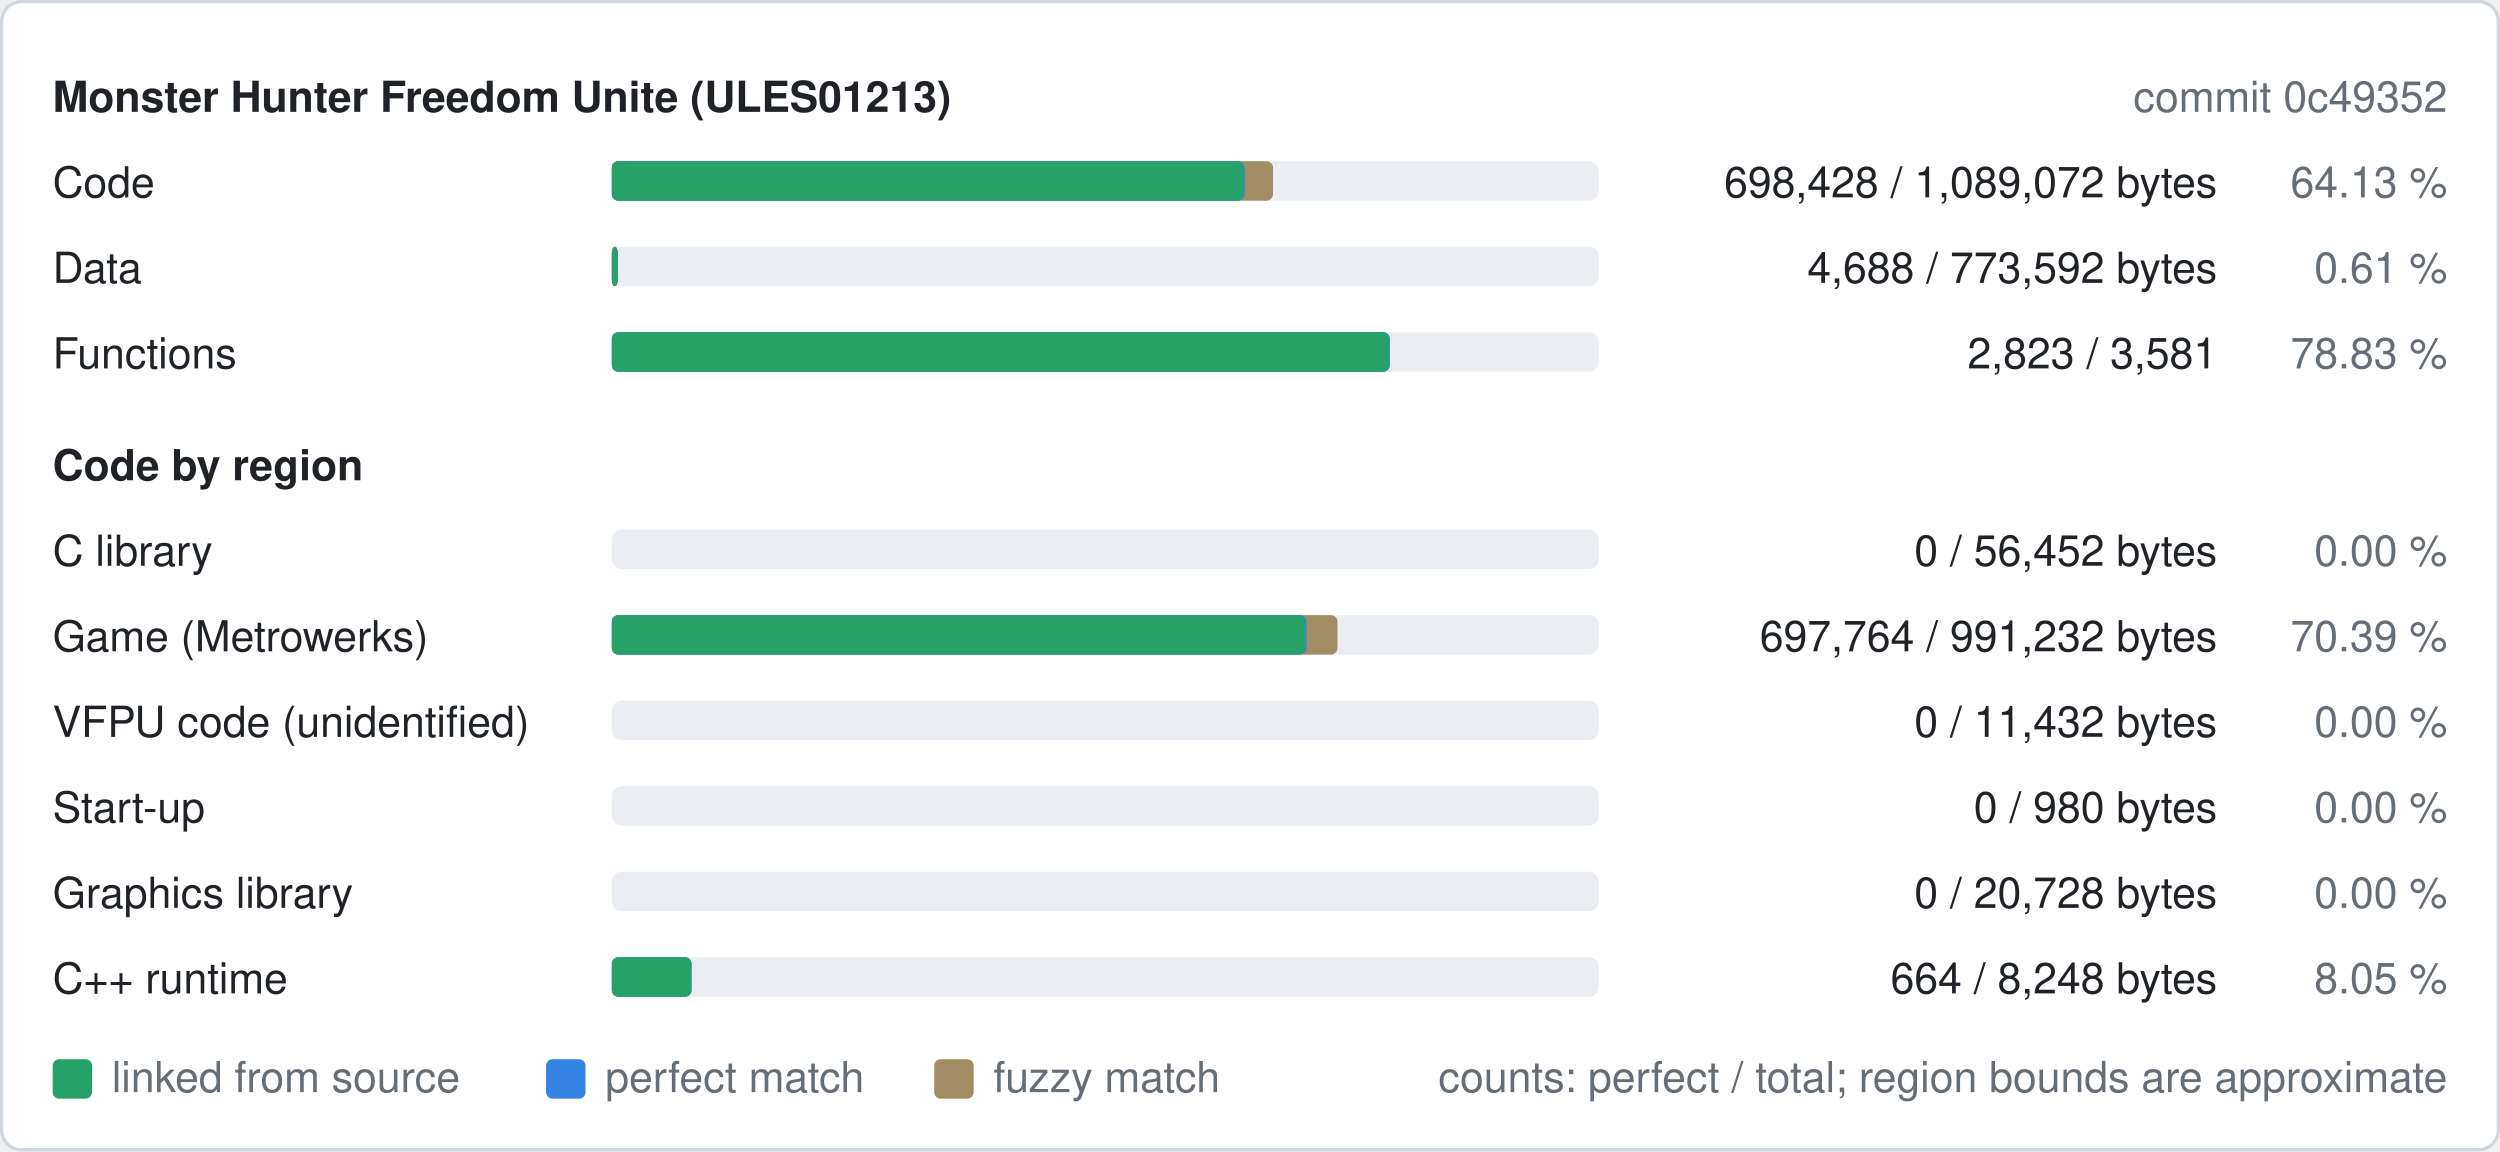
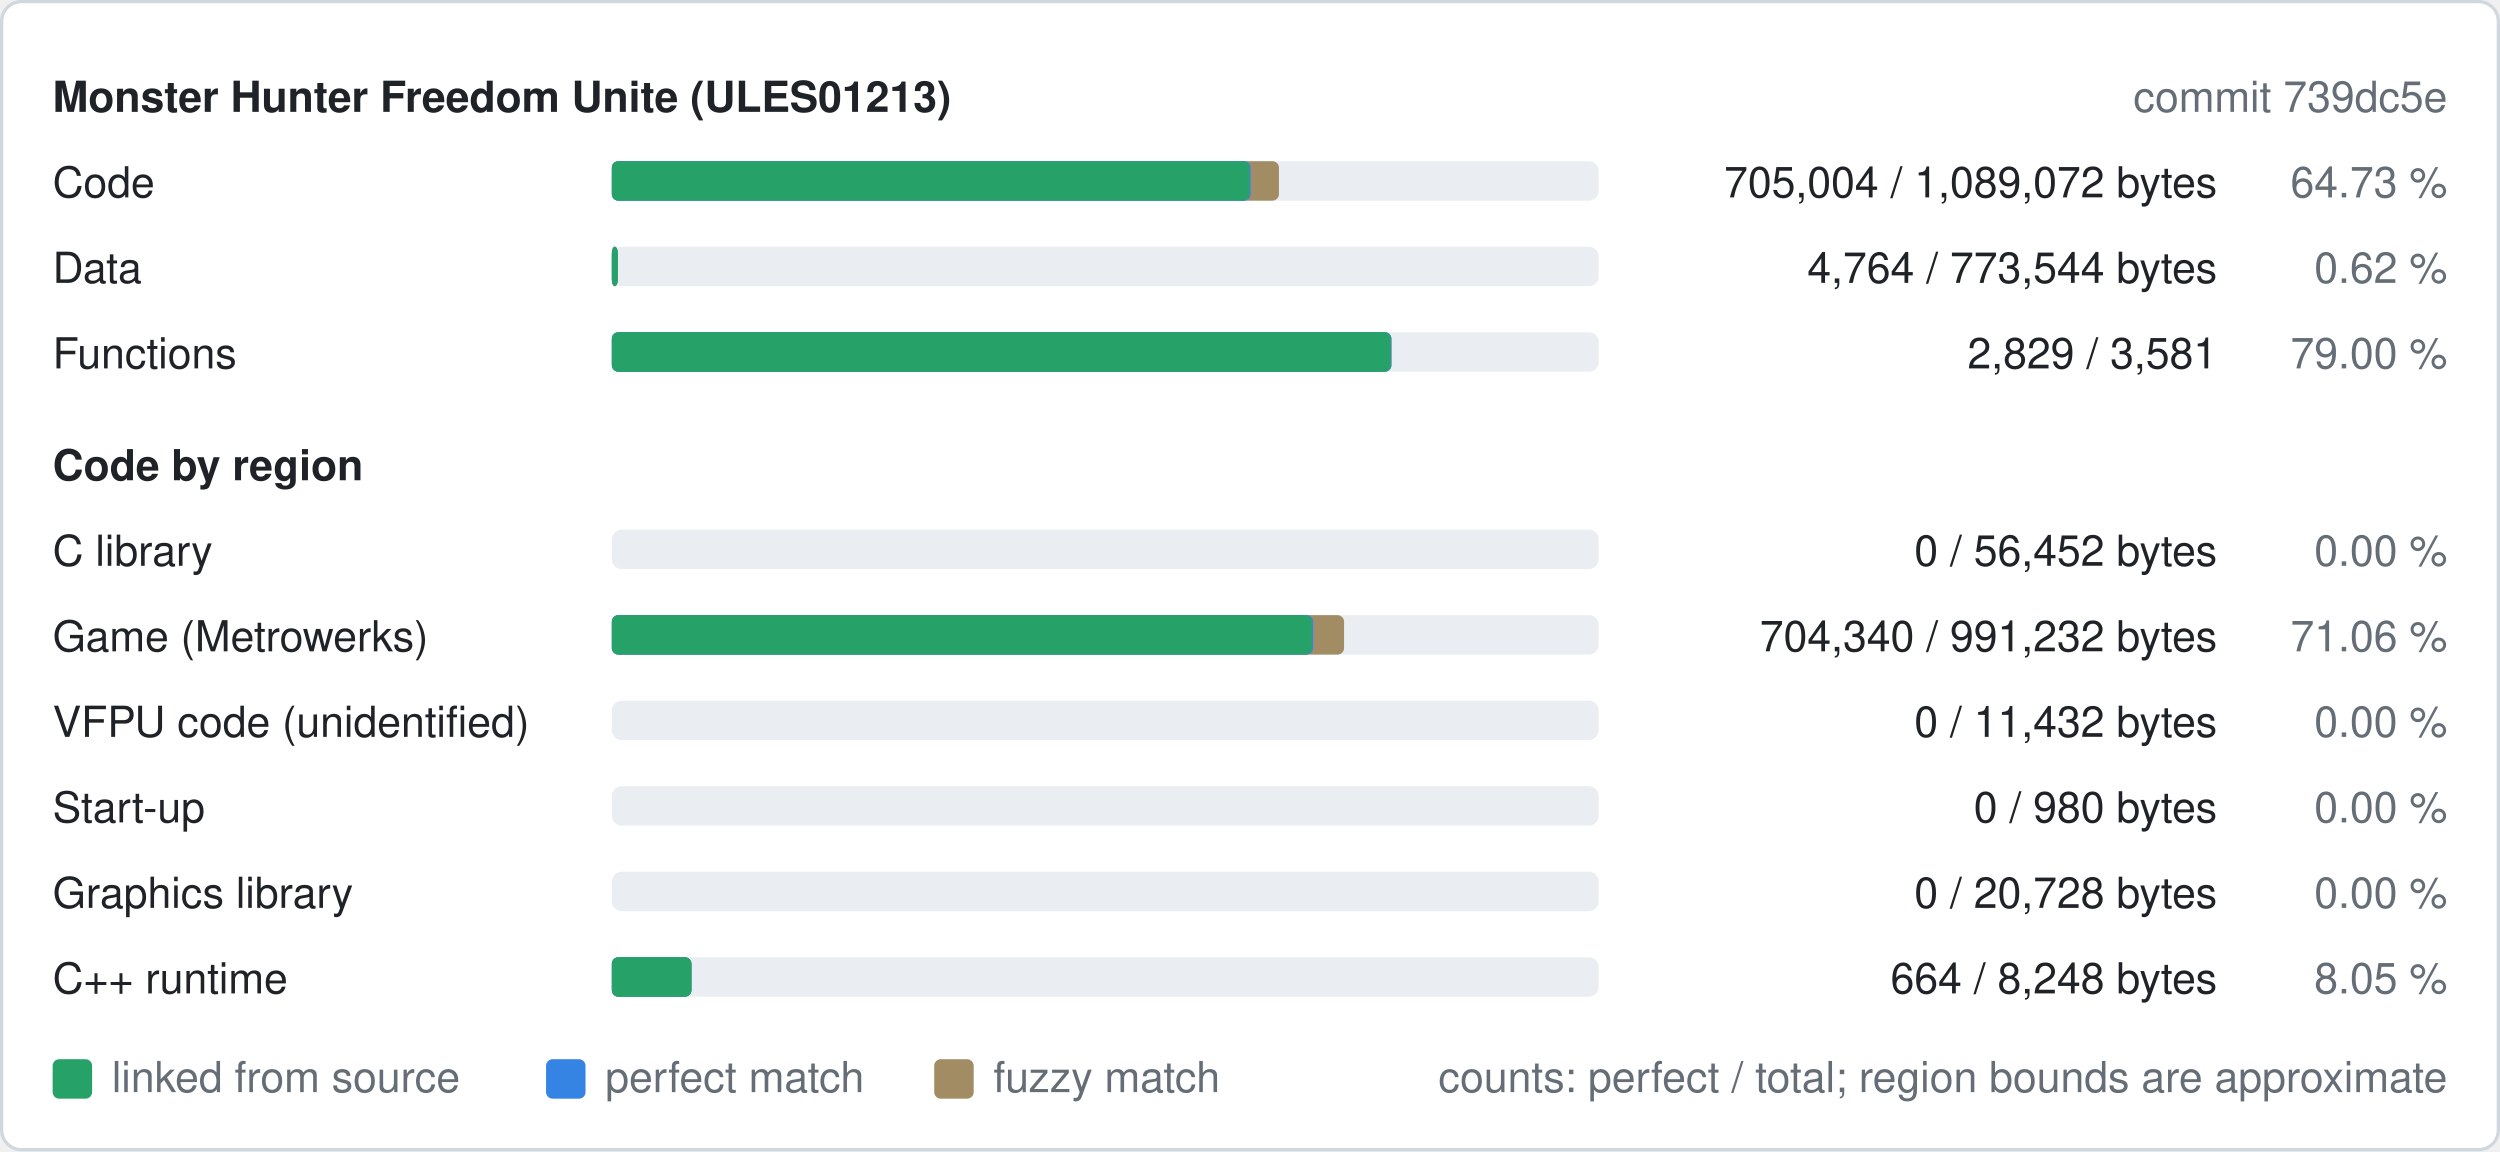
<svg xmlns="http://www.w3.org/2000/svg" width="760" height="350" viewBox="0 0 760 350" role="img" aria-label="Decompilation progress of ULES01213">
  <style>
text{font-family:-apple-system,BlinkMacSystemFont,"Segoe UI",Helvetica,Arial,sans-serif;font-size:13px}
.b{font-weight:600}
.bg{fill:#ffffff;stroke:#d0d7de}.t{fill:#1f2328}.m{fill:#656d76}.track{fill:#eaeef2}.fuzzy{fill:#a28c64}.perfect{fill:#3584e4}.linked{fill:#26a269}
@media (prefers-color-scheme: dark){.bg{fill:#0d1117;stroke:#30363d}.t{fill:#e6edf3}.m{fill:#8d96a0}.track{fill:#21262d}.fuzzy{fill:#a28c64}.perfect{fill:#3584e4}.linked{fill:#2ec27e}}
</style>
  <rect class="bg" x="0.5" y="0.5" width="759" height="349" rx="6" />
  <text class="t b" x="16" y="34">Monster Hunter Freedom Unite (ULES01213)</text>
-   <text class="m" x="744" y="34" text-anchor="end">commit 0c49352</text>
+   <text class="m" x="744" y="34" text-anchor="end">commit 739dc5e</text>
  <text class="t" x="16" y="60">Code</text>
  <rect class="track" x="186" y="49" width="300" height="12" rx="3" />
-   <rect class="fuzzy" x="186" y="49" width="201.0" height="12" rx="2" />
-   <rect class="perfect" x="186" y="49" width="192.4" height="12" rx="2" />
-   <rect class="linked" x="186" y="49" width="192.0" height="12" rx="2" />
-   <text class="t" x="674" y="60" text-anchor="end">698,428 / 1,089,072 bytes</text>
-   <text class="m" x="744" y="60" text-anchor="end">64.13 %</text>
+   <rect class="fuzzy" x="186" y="49" width="202.8" height="12" rx="2" />
+   <rect class="perfect" x="186" y="49" width="194.2" height="12" rx="2" />
+   <rect class="linked" x="186" y="49" width="193.8" height="12" rx="2" />
+   <text class="t" x="674" y="60" text-anchor="end">705,004 / 1,089,072 bytes</text>
+   <text class="m" x="744" y="60" text-anchor="end">64.73 %</text>
  <text class="t" x="16" y="86">Data</text>
  <rect class="track" x="186" y="75" width="300" height="12" rx="3" />
  <rect class="fuzzy" x="186" y="75" width="1.8" height="12" rx="2" />
  <rect class="perfect" x="186" y="75" width="1.8" height="12" rx="2" />
  <rect class="linked" x="186" y="75" width="1.8" height="12" rx="2" />
-   <text class="t" x="674" y="86" text-anchor="end">4,688 / 773,592 bytes</text>
-   <text class="m" x="744" y="86" text-anchor="end">0.61 %</text>
+   <text class="t" x="674" y="86" text-anchor="end">4,764 / 773,544 bytes</text>
+   <text class="m" x="744" y="86" text-anchor="end">0.62 %</text>
  <text class="t" x="16" y="112">Functions</text>
  <rect class="track" x="186" y="101" width="300" height="12" rx="3" />
-   <rect class="fuzzy" x="186" y="101" width="236.5" height="12" rx="2" />
-   <rect class="perfect" x="186" y="101" width="236.5" height="12" rx="2" />
-   <rect class="linked" x="186" y="101" width="236.3" height="12" rx="2" />
-   <text class="t" x="674" y="112" text-anchor="end">2,823 / 3,581</text>
-   <text class="m" x="744" y="112" text-anchor="end">78.83 %</text>
+   <rect class="fuzzy" x="186" y="101" width="237.0" height="12" rx="2" />
+   <rect class="perfect" x="186" y="101" width="237.0" height="12" rx="2" />
+   <rect class="linked" x="186" y="101" width="236.8" height="12" rx="2" />
+   <text class="t" x="674" y="112" text-anchor="end">2,829 / 3,581</text>
+   <text class="m" x="744" y="112" text-anchor="end">79.00 %</text>
  <text class="t b" x="16" y="146">Code by region</text>
  <text class="t" x="16" y="172">C library</text>
  <rect class="track" x="186" y="161" width="300" height="12" rx="3" />
  <text class="t" x="674" y="172" text-anchor="end">0 / 56,452 bytes</text>
  <text class="m" x="744" y="172" text-anchor="end">0.00 %</text>
  <text class="t" x="16" y="198">Game (Metrowerks)</text>
  <rect class="track" x="186" y="187" width="300" height="12" rx="3" />
-   <rect class="fuzzy" x="186" y="187" width="220.6" height="12" rx="2" />
-   <rect class="perfect" x="186" y="187" width="211.2" height="12" rx="2" />
-   <rect class="linked" x="186" y="187" width="210.8" height="12" rx="2" />
-   <text class="t" x="674" y="198" text-anchor="end">697,764 / 991,232 bytes</text>
-   <text class="m" x="744" y="198" text-anchor="end">70.39 %</text>
+   <rect class="fuzzy" x="186" y="187" width="222.6" height="12" rx="2" />
+   <rect class="perfect" x="186" y="187" width="213.2" height="12" rx="2" />
+   <rect class="linked" x="186" y="187" width="212.8" height="12" rx="2" />
+   <text class="t" x="674" y="198" text-anchor="end">704,340 / 991,232 bytes</text>
+   <text class="m" x="744" y="198" text-anchor="end">71.06 %</text>
  <text class="t" x="16" y="224">VFPU code (unidentified)</text>
  <rect class="track" x="186" y="213" width="300" height="12" rx="3" />
  <text class="t" x="674" y="224" text-anchor="end">0 / 11,432 bytes</text>
  <text class="m" x="744" y="224" text-anchor="end">0.00 %</text>
  <text class="t" x="16" y="250">Start-up</text>
  <rect class="track" x="186" y="239" width="300" height="12" rx="3" />
  <text class="t" x="674" y="250" text-anchor="end">0 / 980 bytes</text>
  <text class="m" x="744" y="250" text-anchor="end">0.00 %</text>
  <text class="t" x="16" y="276">Graphics library</text>
  <rect class="track" x="186" y="265" width="300" height="12" rx="3" />
  <text class="t" x="674" y="276" text-anchor="end">0 / 20,728 bytes</text>
  <text class="m" x="744" y="276" text-anchor="end">0.00 %</text>
  <text class="t" x="16" y="302">C++ runtime</text>
  <rect class="track" x="186" y="291" width="300" height="12" rx="3" />
  <rect class="fuzzy" x="186" y="291" width="24.2" height="12" rx="2" />
  <rect class="perfect" x="186" y="291" width="24.2" height="12" rx="2" />
  <rect class="linked" x="186" y="291" width="24.2" height="12" rx="2" />
  <text class="t" x="674" y="302" text-anchor="end">664 / 8,248 bytes</text>
  <text class="m" x="744" y="302" text-anchor="end">8.05 %</text>
  <rect class="linked" x="16" y="322" width="12" height="12" rx="2" />
  <text class="m" x="34" y="332">linked from source</text>
  <rect class="perfect" x="166" y="322" width="12" height="12" rx="2" />
  <text class="m" x="184" y="332">perfect match</text>
  <rect class="fuzzy" x="284" y="322" width="12" height="12" rx="2" />
  <text class="m" x="302" y="332">fuzzy match</text>
  <text class="m" x="744" y="332" text-anchor="end">counts: perfect / total; region bounds are approximate</text>
</svg>
